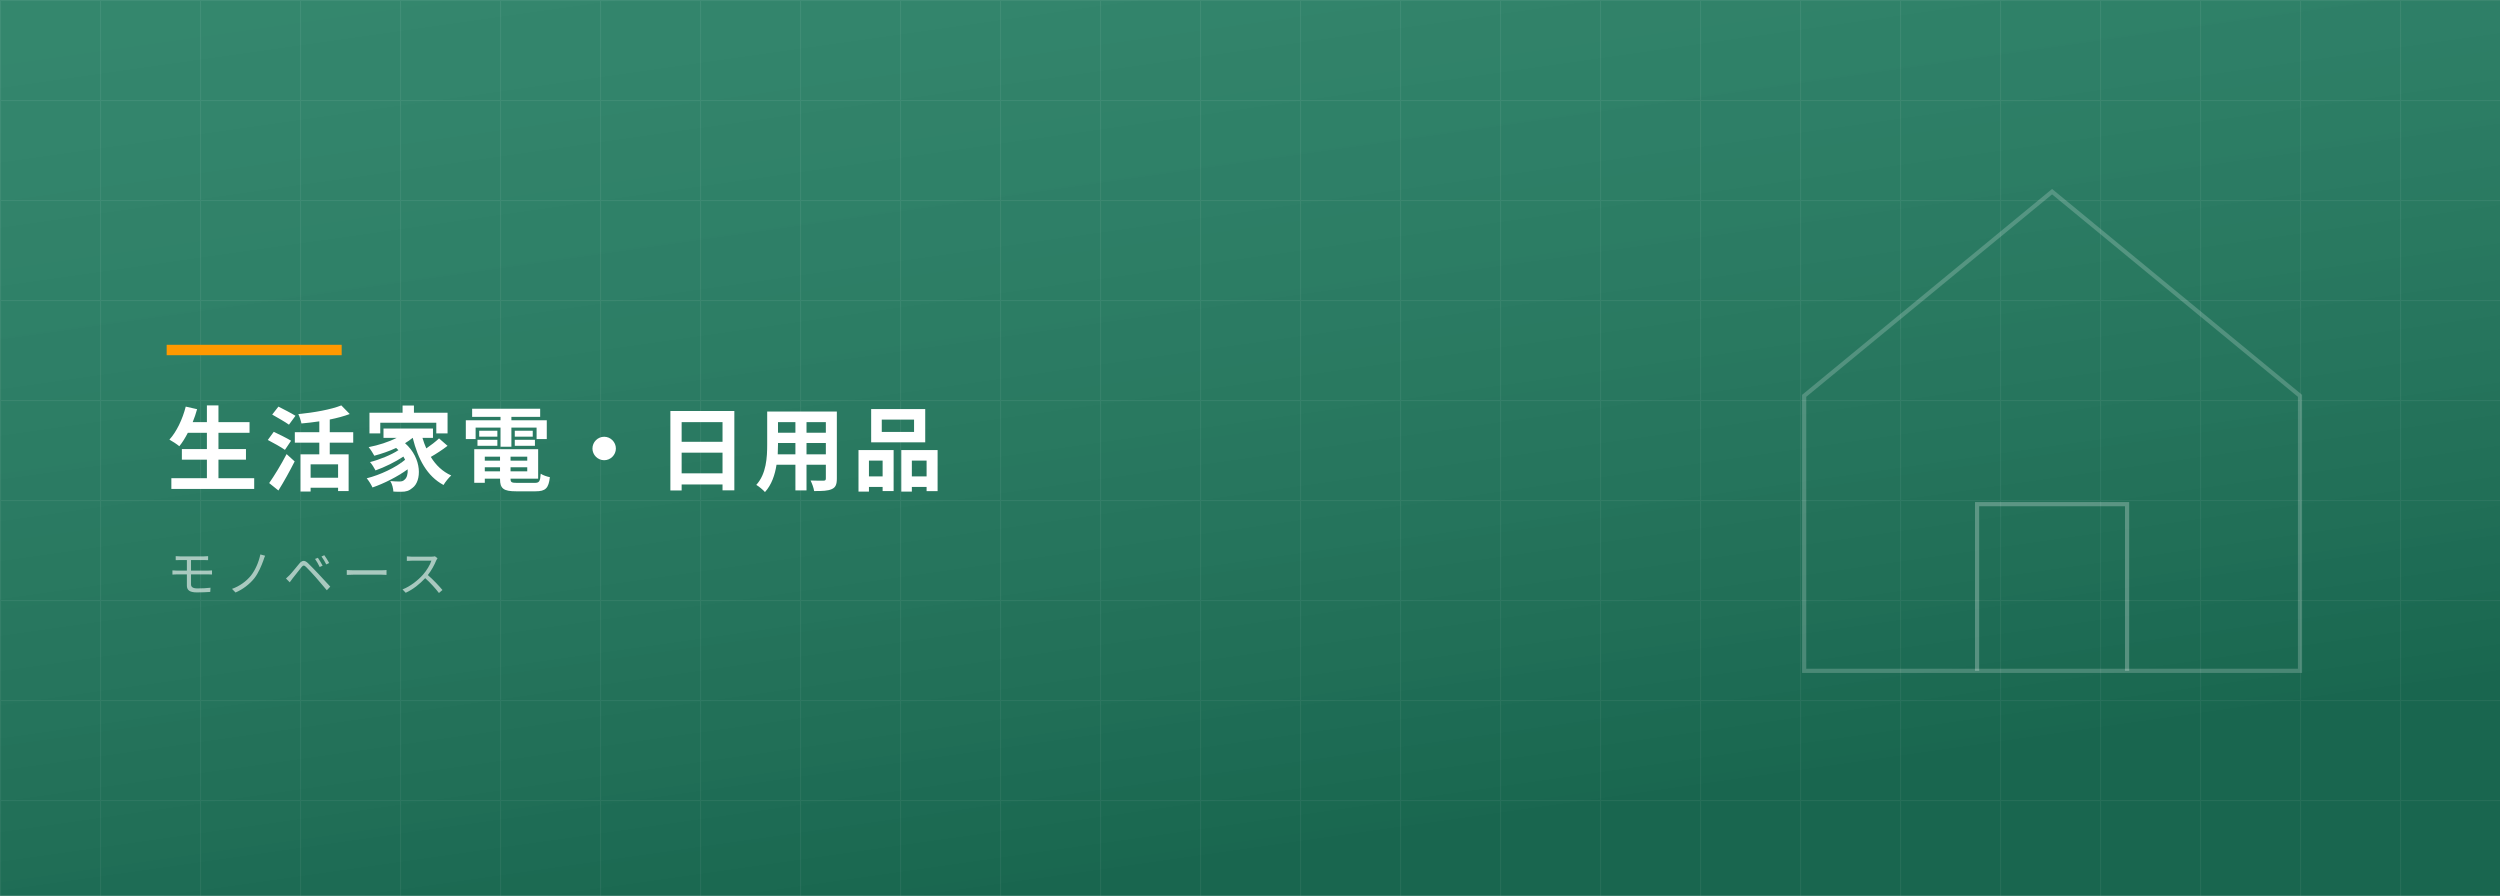
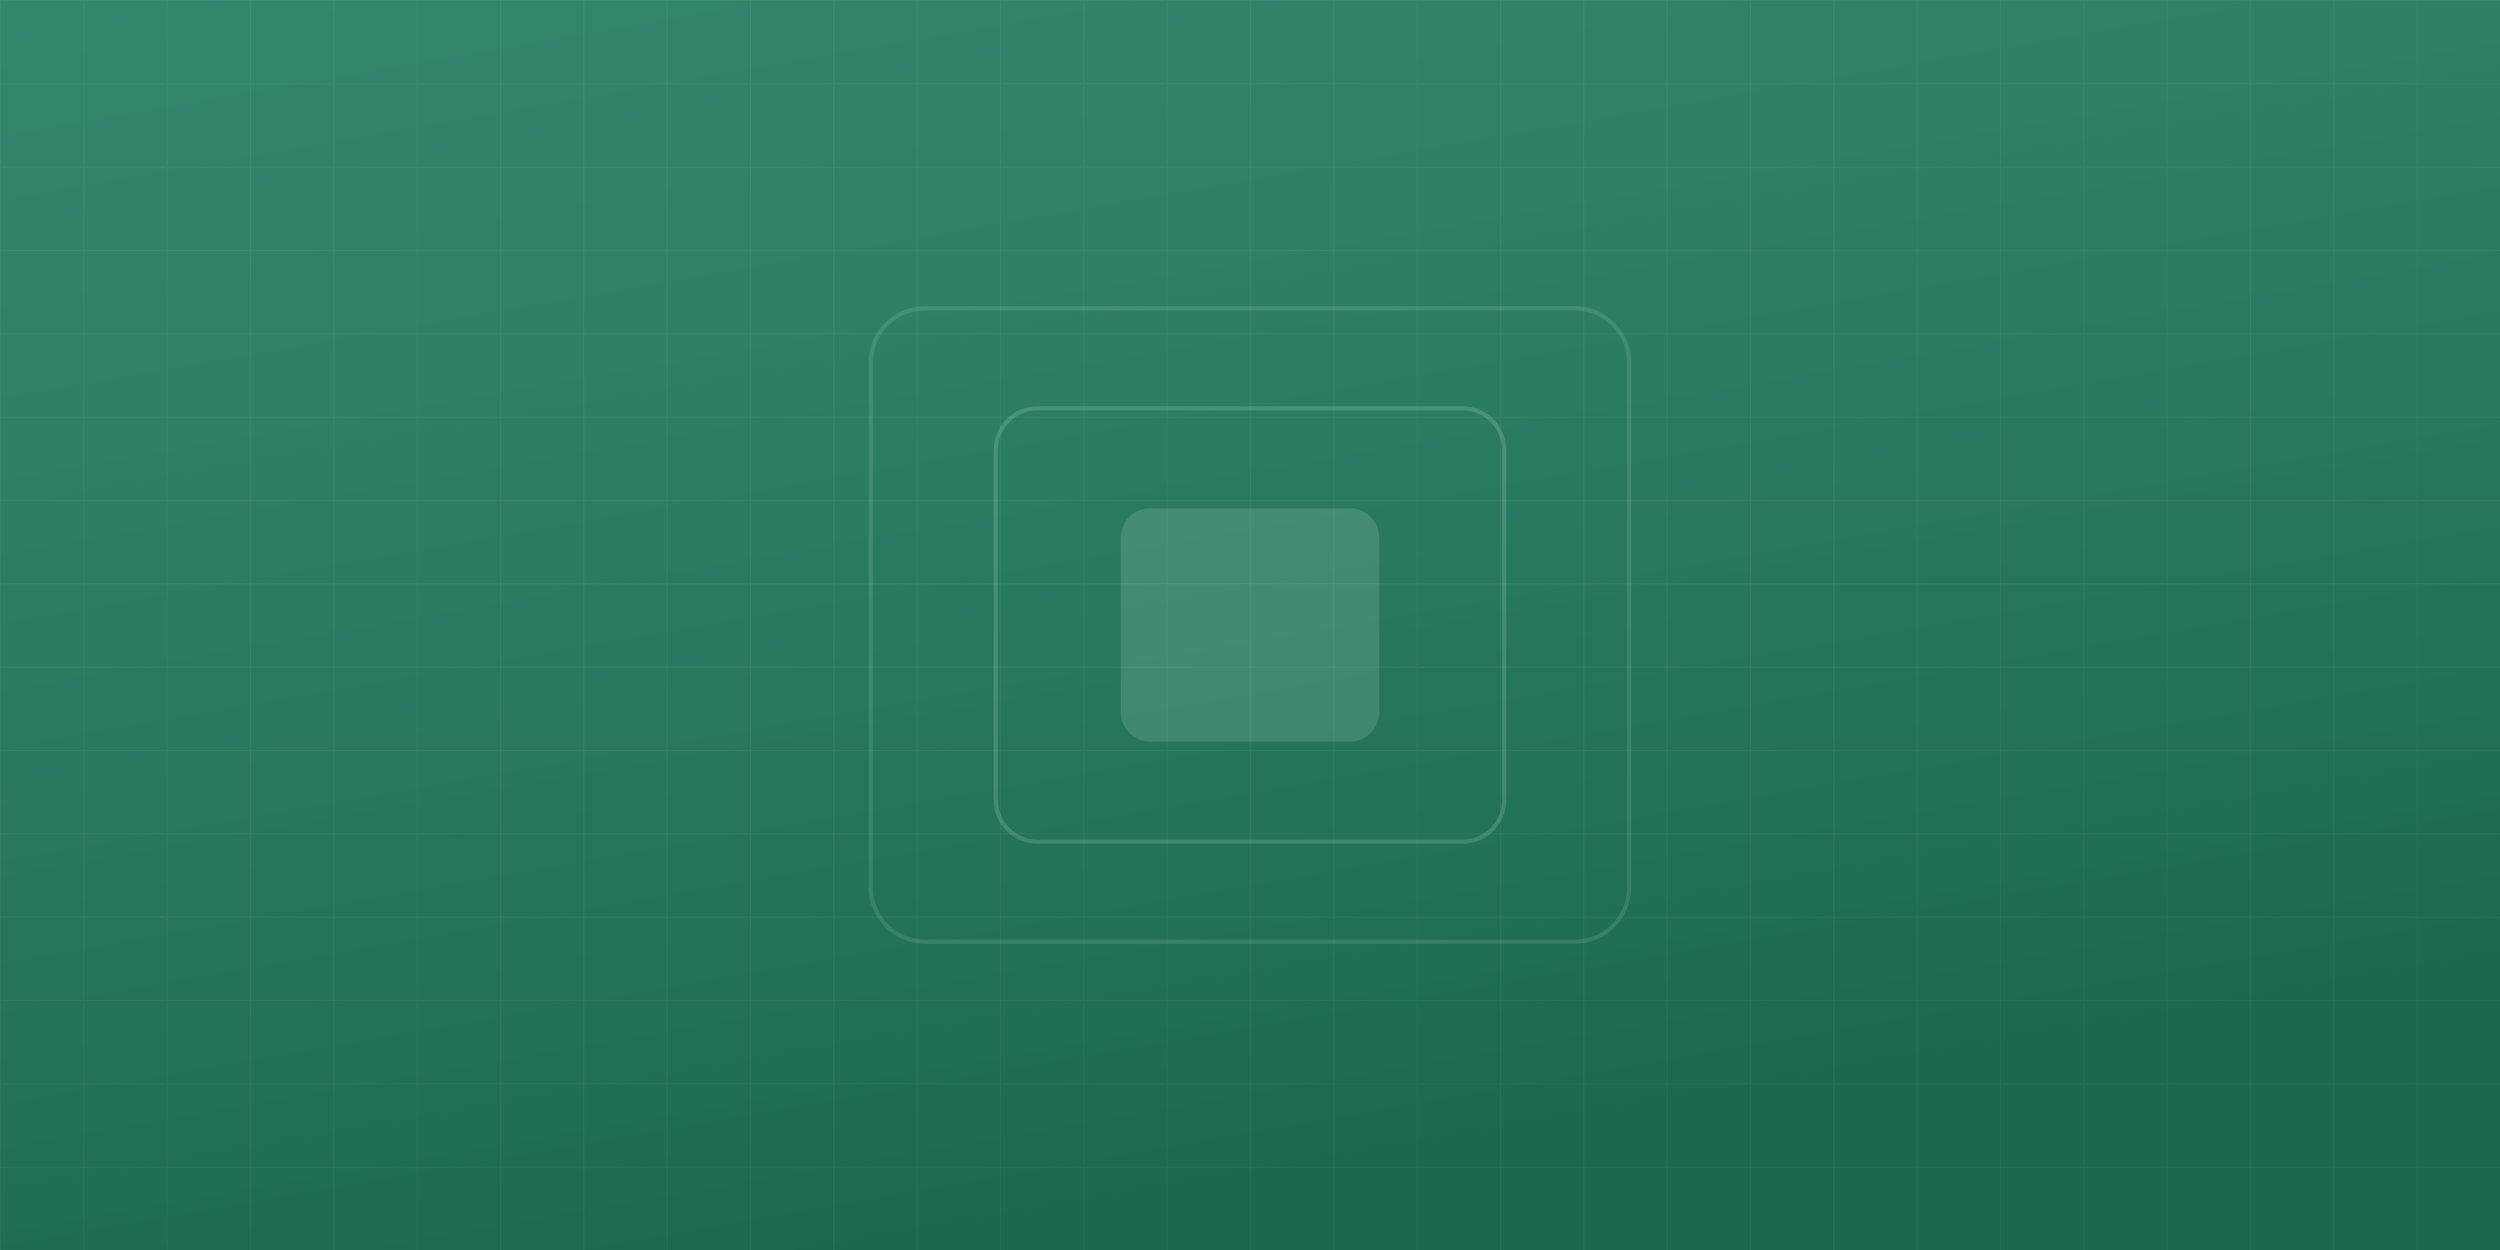
- <svg xmlns="http://www.w3.org/2000/svg" width="1200" height="430" viewBox="0 0 1200 430" role="img" aria-label="生活家電・日用品">
+ <svg xmlns="http://www.w3.org/2000/svg" width="1200" height="600" viewBox="0 0 1200 600" role="presentation" aria-hidden="true">
  <defs>
-     <linearGradient id="shade" x1="0" y1="0" x2="0.4" y2="1">
-       <stop offset="0%" stop-color="#ffffff" stop-opacity=".10" />
-       <stop offset="100%" stop-color="#000000" stop-opacity=".16" />
+     <linearGradient id="shade" x1="0" y1="0" x2="0.35" y2="1">
+       <stop offset="0%" stop-color="#ffffff" stop-opacity=".09" />
+       <stop offset="100%" stop-color="#000000" stop-opacity=".15" />
    </linearGradient>
-     <pattern id="grid" width="48" height="48" patternUnits="userSpaceOnUse">
-       <path d="M48 0 L0 0 0 48" fill="none" stroke="#ffffff" stroke-opacity=".07" stroke-width="1" />
+     <pattern id="grid" width="40" height="40" patternUnits="userSpaceOnUse">
+       <path d="M40 0 L0 0 0 40" fill="none" stroke="#ffffff" stroke-opacity=".055" stroke-width="1" />
    </pattern>
  </defs>
-   <rect width="1200" height="430" fill="#1E7A5E" />
-   <rect width="1200" height="430" fill="url(#grid)" />
-   <rect width="1200" height="430" fill="url(#shade)" />
-   <path d="M985 92 L1104 190 L1104 322 L866 322 L866 190 Z" fill="none" stroke="#fff" stroke-opacity=".20" stroke-width="2" />
-   <path d="M949 322 L949 242 L1021 242 L1021 322" fill="none" stroke="#fff" stroke-opacity=".26" stroke-width="2" />
-   <line x1="80" y1="168" x2="164" y2="168" stroke="#FF9900" stroke-width="5" />
-   <text x="80" y="232" font-family="'Noto Sans JP','Hiragino Sans','Yu Gothic',sans-serif" font-size="44" font-weight="700" fill="#ffffff" letter-spacing="3">生活家電・日用品</text>
-   <text x="80" y="284" font-family="'Noto Sans JP','Hiragino Sans','Yu Gothic',sans-serif" font-size="24" font-weight="400" fill="#ffffff" fill-opacity=".60" letter-spacing="4">モノベース</text>
+   <rect width="1200" height="600" fill="#1E7A5E" />
+   <rect width="1200" height="600" fill="url(#grid)" />
+   <rect width="1200" height="600" fill="url(#shade)" />
+   <rect x="418" y="148" width="364" height="304" rx="26" fill="none" stroke="#fff" stroke-opacity=".11" stroke-width="2" />
+   <rect x="478" y="196" width="244" height="208" rx="20" fill="none" stroke="#fff" stroke-opacity=".15" stroke-width="2" />
+   <rect x="538" y="244" width="124" height="112" rx="14" fill="#fff" fill-opacity=".13" />
</svg>
